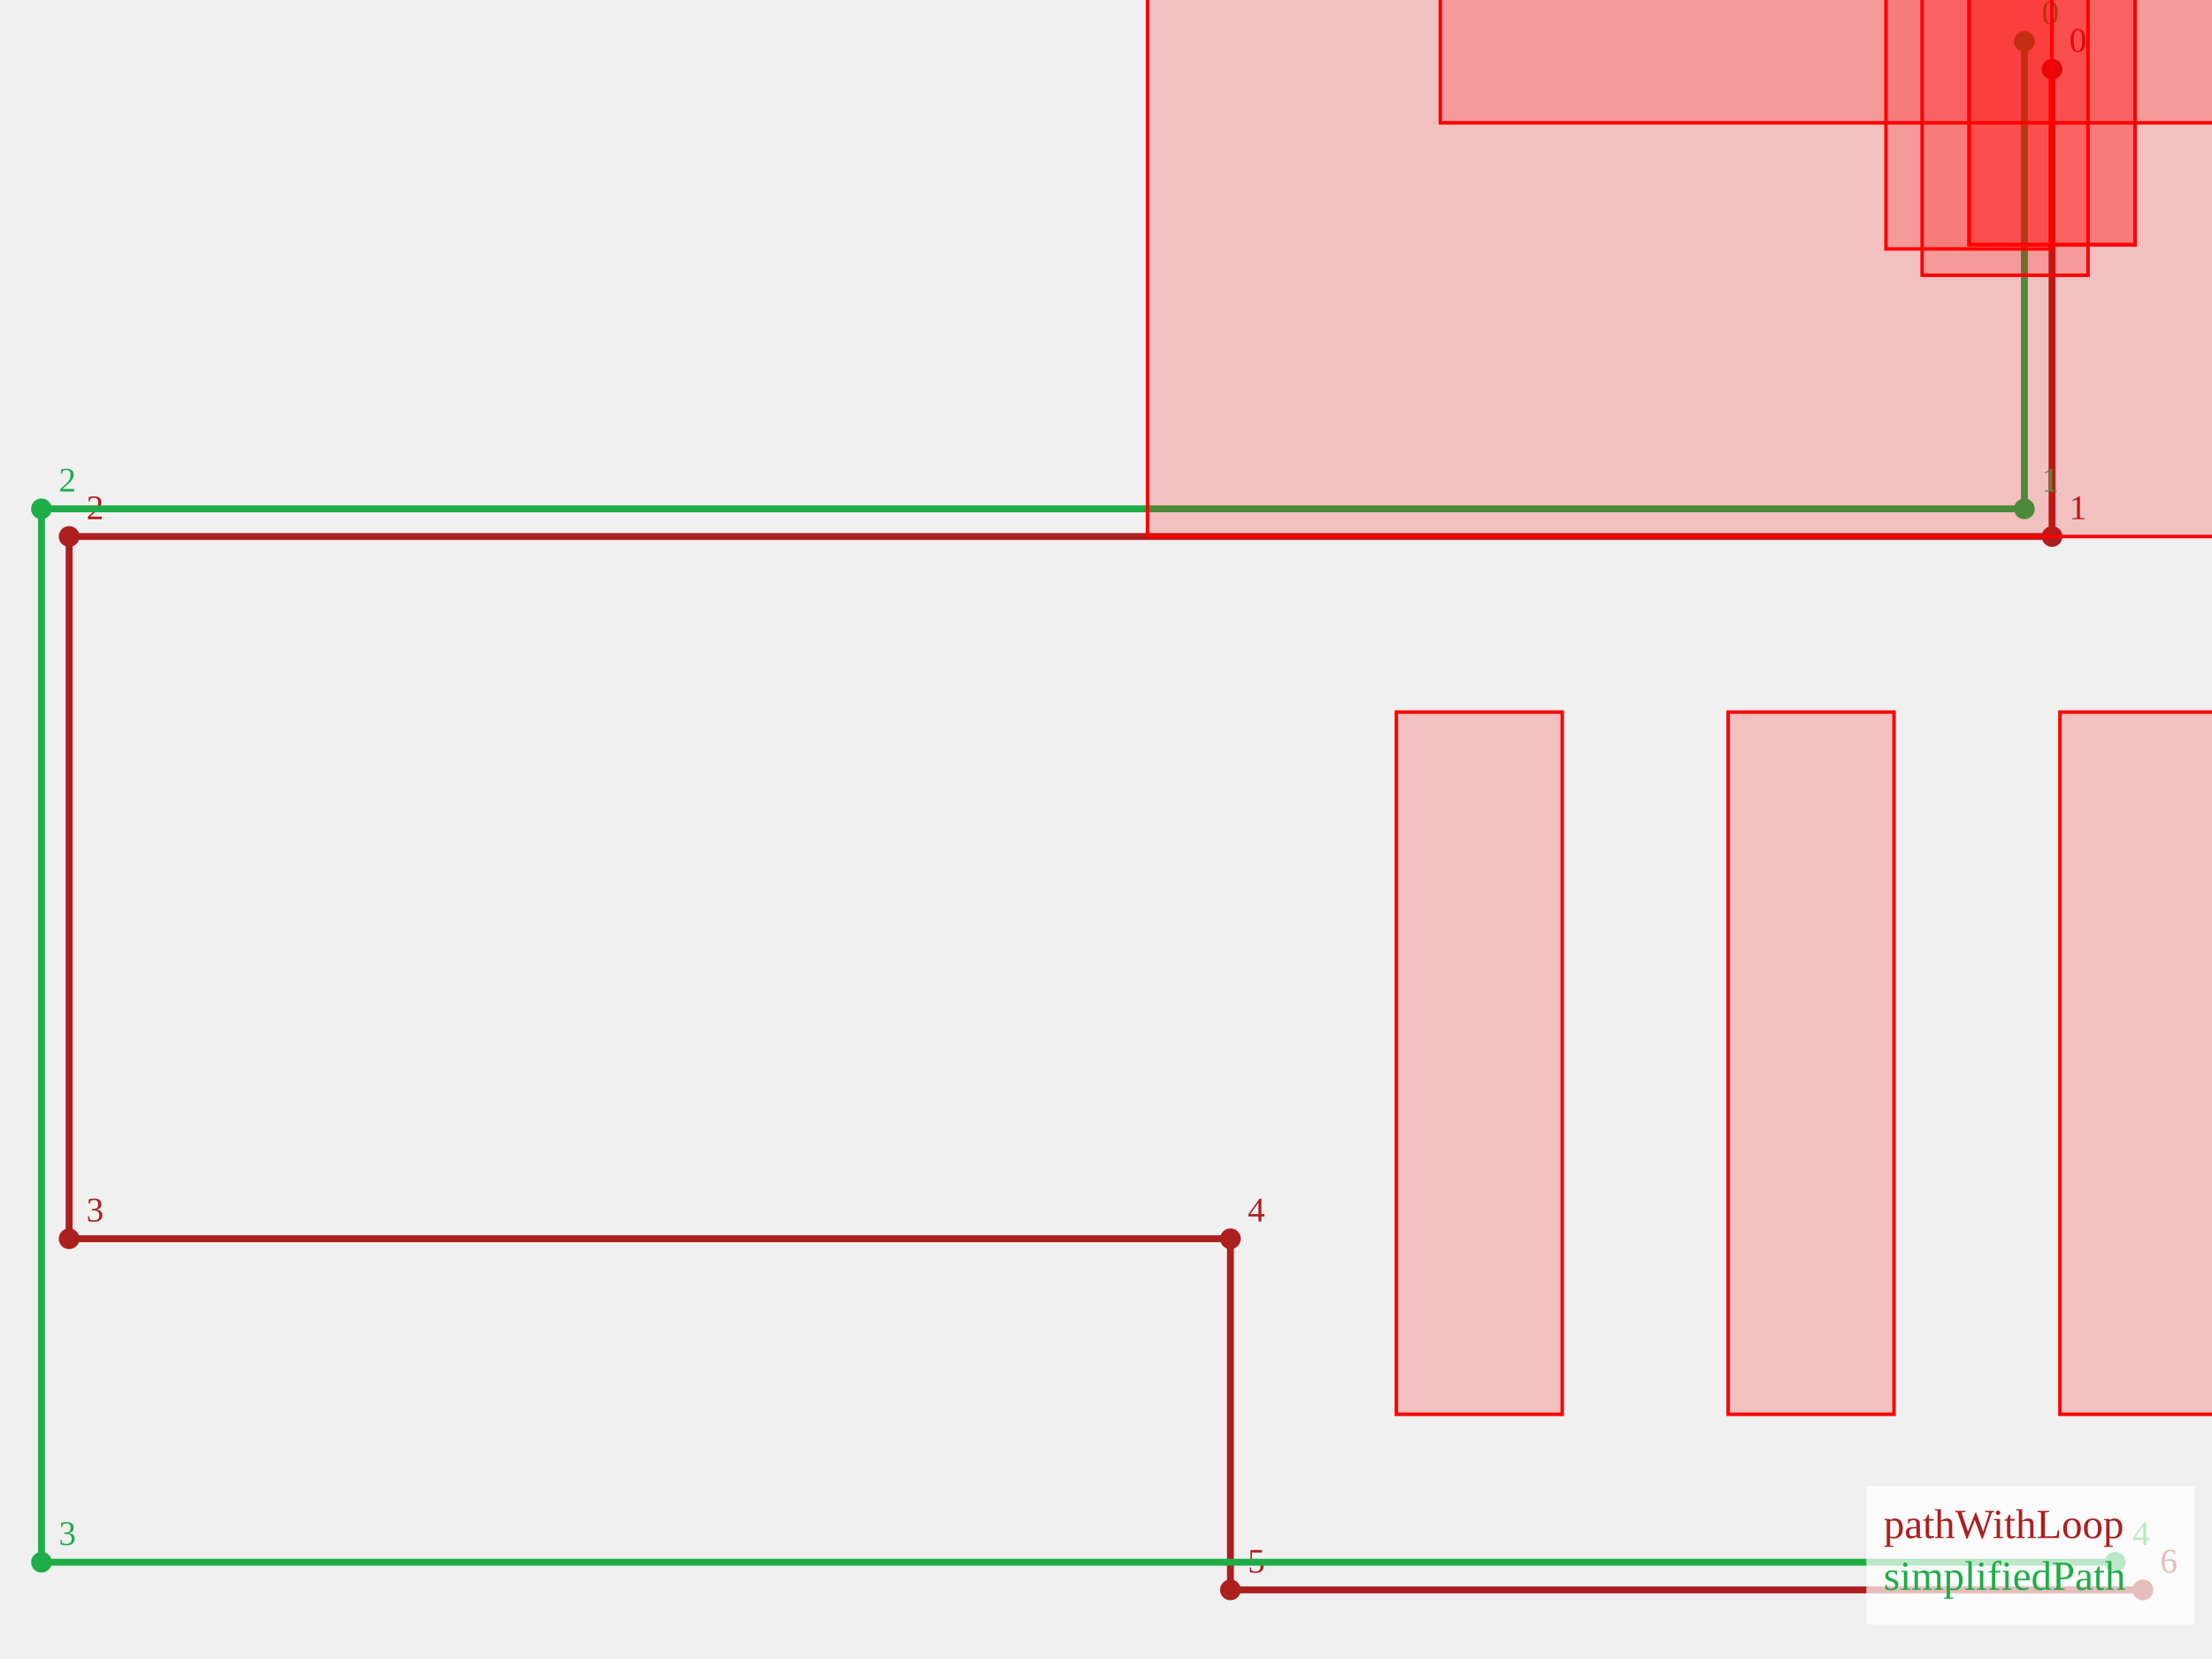
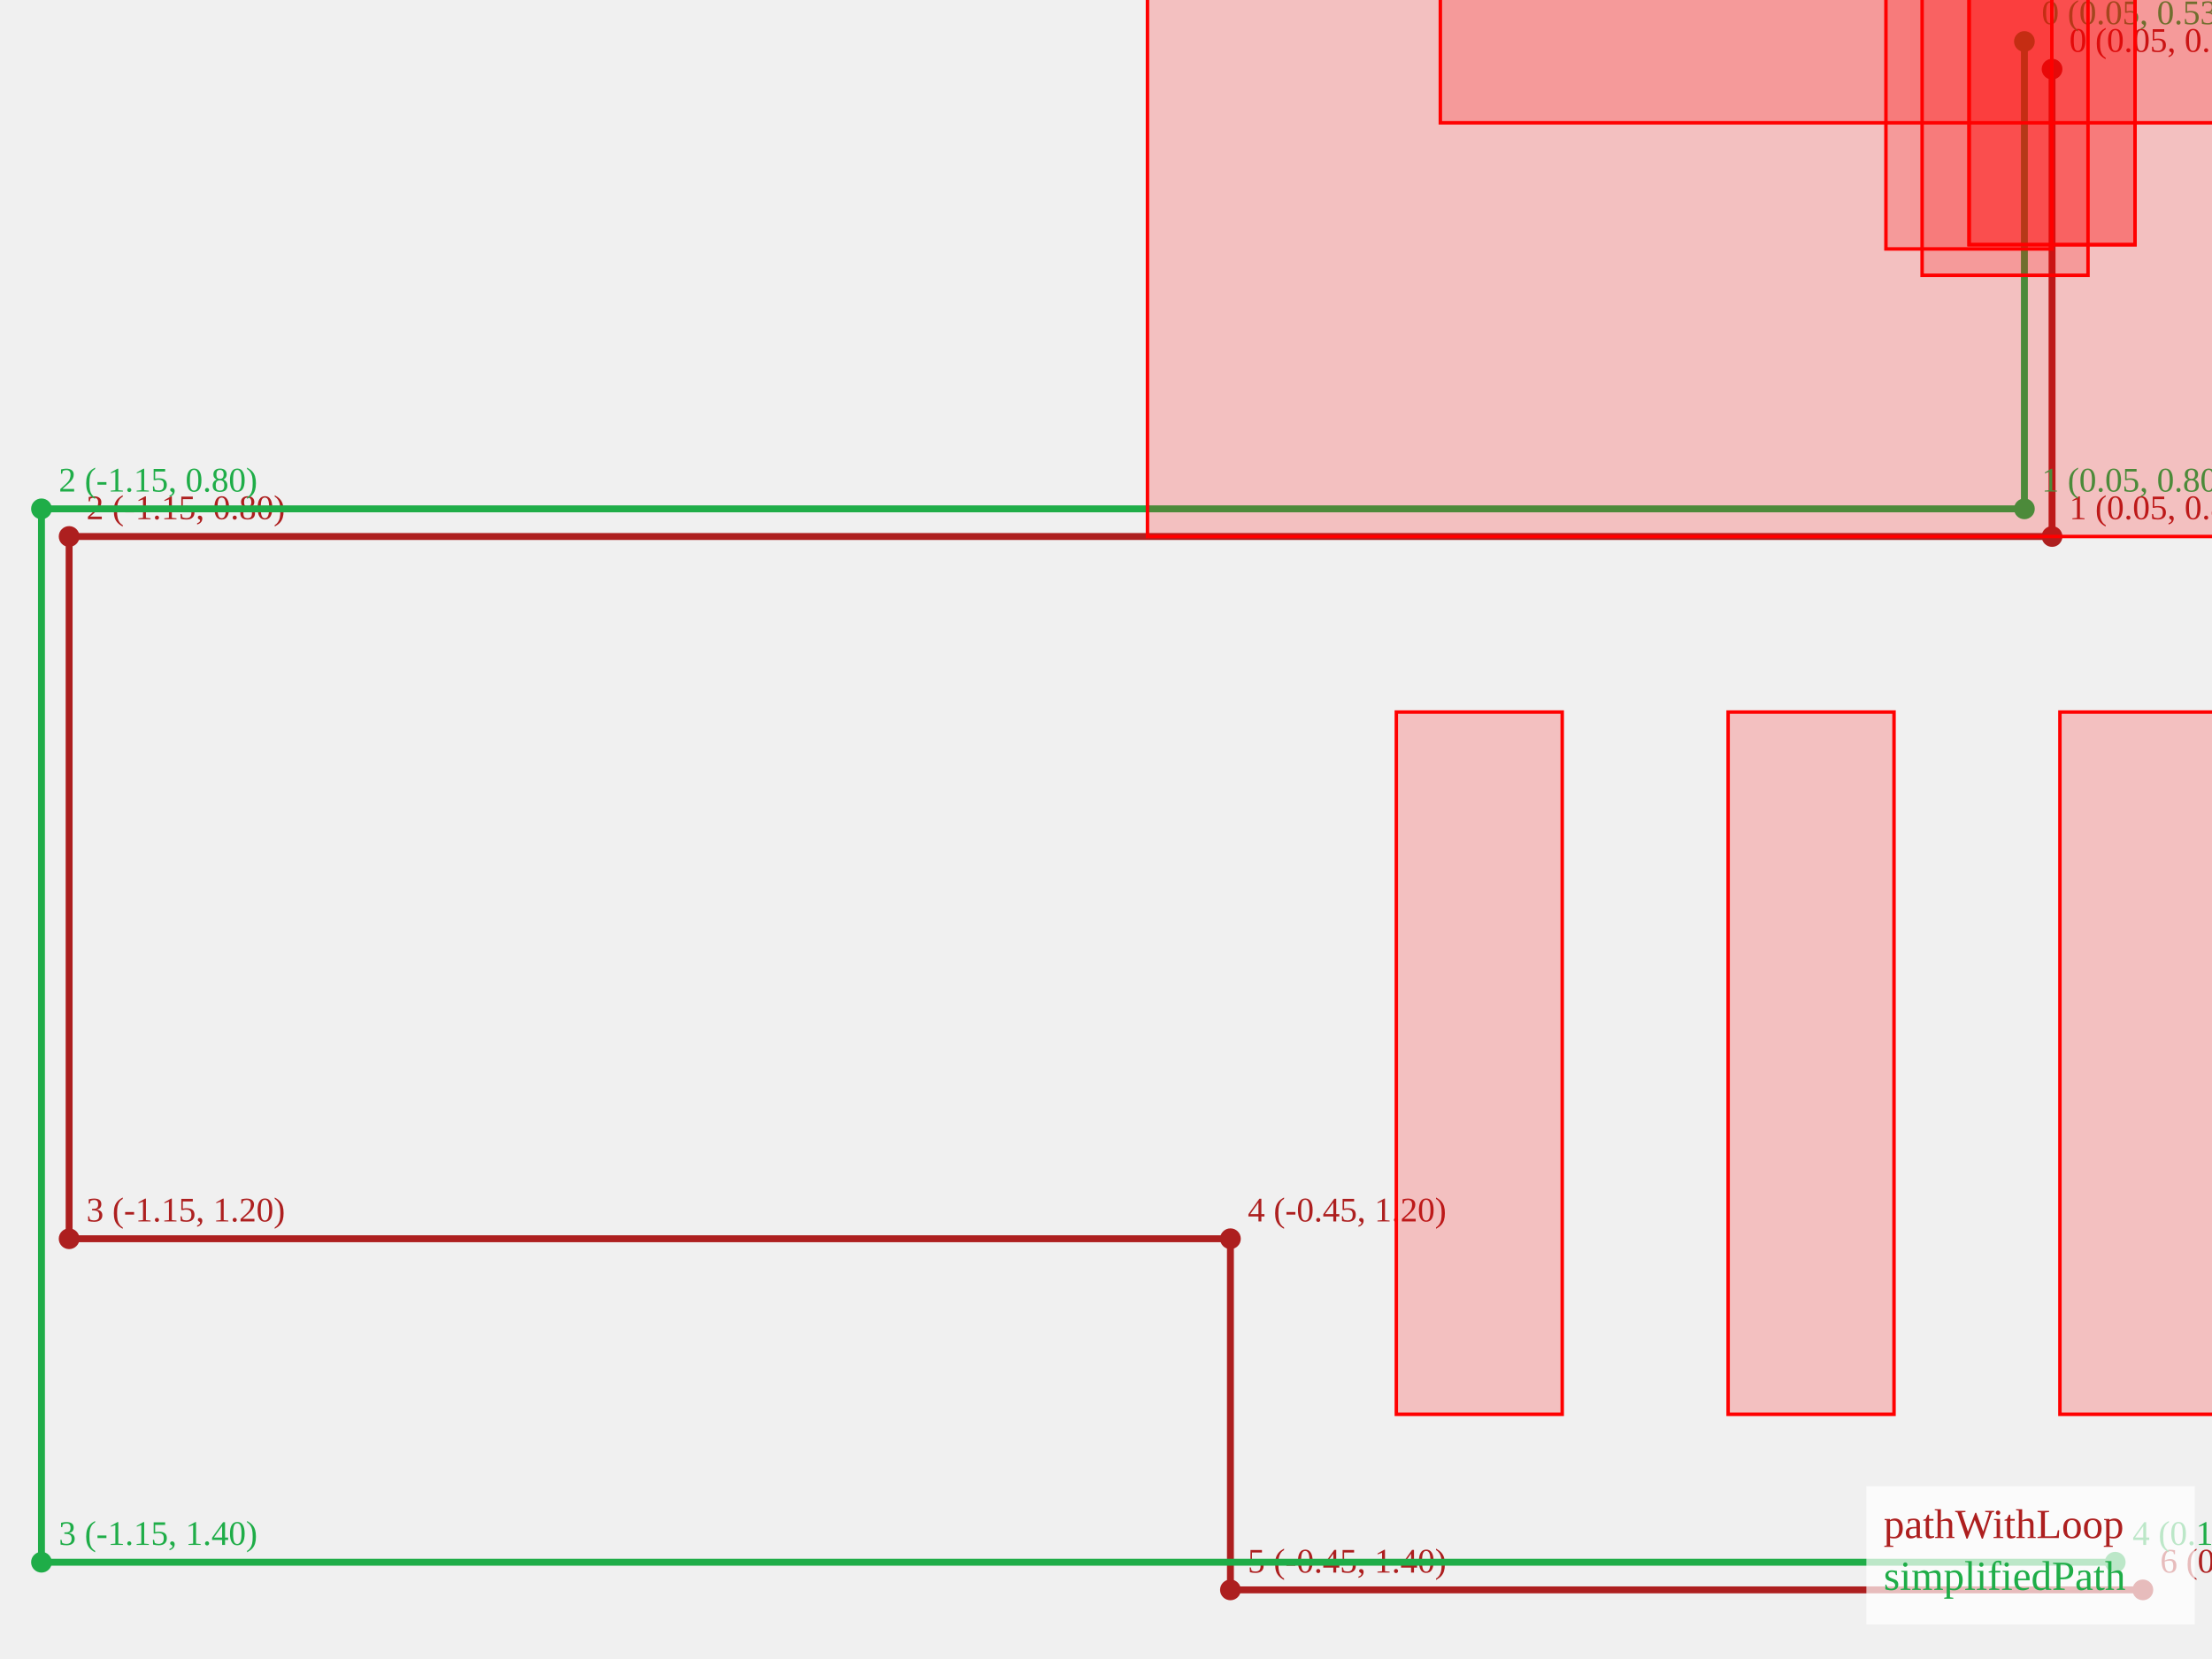
<svg xmlns="http://www.w3.org/2000/svg" width="640" height="480">
  <line x1="593.724" y1="20" x2="593.724" y2="155.224" stroke="hsl(0, 70%, 40%)" stroke-width="2" />
  <line x1="593.724" y1="155.224" x2="20" y2="155.224" stroke="hsl(0, 70%, 40%)" stroke-width="2" />
  <line x1="20" y1="155.224" x2="20" y2="358.408" stroke="hsl(0, 70%, 40%)" stroke-width="2" />
  <line x1="20" y1="358.408" x2="356" y2="358.408" stroke="hsl(0, 70%, 40%)" stroke-width="2" />
  <line x1="356" y1="358.408" x2="356" y2="460" stroke="hsl(0, 70%, 40%)" stroke-width="2" />
  <line x1="356" y1="460" x2="620" y2="460" stroke="hsl(0, 70%, 40%)" stroke-width="2" />
  <circle cx="593.724" cy="20" r="3" fill="hsl(0, 70%, 40%)" />
-   <text x="598.724" y="15" font-size="10" fill="hsl(0, 70%, 40%)">0</text>
+   <text x="598.724" y="15" font-size="10" fill="hsl(0, 70%, 40%)">0 (0.05, 0.53)</text>
  <circle cx="593.724" cy="155.224" r="3" fill="hsl(0, 70%, 40%)" />
-   <text x="598.724" y="150.224" font-size="10" fill="hsl(0, 70%, 40%)">1</text>
+   <text x="598.724" y="150.224" font-size="10" fill="hsl(0, 70%, 40%)">1 (0.05, 0.80)</text>
  <circle cx="20" cy="155.224" r="3" fill="hsl(0, 70%, 40%)" />
-   <text x="25" y="150.224" font-size="10" fill="hsl(0, 70%, 40%)">2</text>
+   <text x="25" y="150.224" font-size="10" fill="hsl(0, 70%, 40%)">2 (-1.15, 0.80)</text>
  <circle cx="20" cy="358.408" r="3" fill="hsl(0, 70%, 40%)" />
-   <text x="25" y="353.408" font-size="10" fill="hsl(0, 70%, 40%)">3</text>
+   <text x="25" y="353.408" font-size="10" fill="hsl(0, 70%, 40%)">3 (-1.15, 1.20)</text>
  <circle cx="356" cy="358.408" r="3" fill="hsl(0, 70%, 40%)" />
-   <text x="361" y="353.408" font-size="10" fill="hsl(0, 70%, 40%)">4</text>
+   <text x="361" y="353.408" font-size="10" fill="hsl(0, 70%, 40%)">4 (-0.45, 1.20)</text>
  <circle cx="356" cy="460" r="3" fill="hsl(0, 70%, 40%)" />
-   <text x="361" y="455" font-size="10" fill="hsl(0, 70%, 40%)">5</text>
+   <text x="361" y="455" font-size="10" fill="hsl(0, 70%, 40%)">5 (-0.45, 1.40)</text>
  <circle cx="620" cy="460" r="3" fill="hsl(0, 70%, 40%)" />
-   <text x="625" y="455" font-size="10" fill="hsl(0, 70%, 40%)">6</text>
+   <text x="625" y="455" font-size="10" fill="hsl(0, 70%, 40%)">6 (0.10, 1.40)</text>
  <line x1="585.724" y1="12" x2="585.724" y2="147.224" stroke="hsl(137.5, 70%, 40%)" stroke-width="2" />
  <line x1="585.724" y1="147.224" x2="12" y2="147.224" stroke="hsl(137.5, 70%, 40%)" stroke-width="2" />
  <line x1="12" y1="147.224" x2="12" y2="452" stroke="hsl(137.5, 70%, 40%)" stroke-width="2" />
  <line x1="12" y1="452" x2="612" y2="452" stroke="hsl(137.5, 70%, 40%)" stroke-width="2" />
  <circle cx="585.724" cy="12" r="3" fill="hsl(137.5, 70%, 40%)" />
-   <text x="590.724" y="7" font-size="10" fill="hsl(137.5, 70%, 40%)">0</text>
+   <text x="590.724" y="7" font-size="10" fill="hsl(137.5, 70%, 40%)">0 (0.05, 0.53)</text>
  <circle cx="585.724" cy="147.224" r="3" fill="hsl(137.5, 70%, 40%)" />
-   <text x="590.724" y="142.224" font-size="10" fill="hsl(137.5, 70%, 40%)">1</text>
+   <text x="590.724" y="142.224" font-size="10" fill="hsl(137.5, 70%, 40%)">1 (0.05, 0.80)</text>
  <circle cx="12" cy="147.224" r="3" fill="hsl(137.5, 70%, 40%)" />
-   <text x="17" y="142.224" font-size="10" fill="hsl(137.5, 70%, 40%)">2</text>
+   <text x="17" y="142.224" font-size="10" fill="hsl(137.5, 70%, 40%)">2 (-1.15, 0.80)</text>
  <circle cx="12" cy="452" r="3" fill="hsl(137.5, 70%, 40%)" />
-   <text x="17" y="447" font-size="10" fill="hsl(137.5, 70%, 40%)">3</text>
+   <text x="17" y="447" font-size="10" fill="hsl(137.5, 70%, 40%)">3 (-1.15, 1.40)</text>
  <circle cx="612" cy="452" r="3" fill="hsl(137.5, 70%, 40%)" />
-   <text x="617" y="447" font-size="10" fill="hsl(137.5, 70%, 40%)">4</text>
+   <text x="617" y="447" font-size="10" fill="hsl(137.5, 70%, 40%)">4 (0.10, 1.40)</text>
  <rect x="332" y="-657.513" width="480" height="812.737" fill="rgba(255,0,0,0.2)" stroke="red" stroke-width="1" />
  <rect x="221.6" y="-657.513" width="96" height="0" fill="rgba(255,0,0,0.2)" stroke="red" stroke-width="1" />
  <rect x="826.4" y="-708.309" width="96" height="101.592" fill="rgba(255,0,0,0.2)" stroke="red" stroke-width="1" />
  <rect x="416.735" y="-537.821" width="310.53" height="573.353" fill="rgba(255,0,0,0.2)" stroke="red" stroke-width="1" />
  <rect x="302.264" y="-378.134" width="539.471" height="253.978" fill="rgba(255,0,0,0.2)" stroke="red" stroke-width="1" />
  <rect x="302.264" y="-378.134" width="539.471" height="253.978" fill="rgba(255,0,0,0.2)" stroke="red" stroke-width="1" />
  <rect x="293.903" y="-464.492" width="556.193" height="426.696" fill="rgba(255,0,0,0.2)" stroke="red" stroke-width="1" />
  <rect x="692" y="-911.493" width="48" height="203.184" fill="rgba(255,0,0,0.2)" stroke="red" stroke-width="1" />
  <rect x="596" y="-911.493" width="48" height="203.184" fill="rgba(255,0,0,0.2)" stroke="red" stroke-width="1" />
  <rect x="500" y="-911.493" width="48" height="203.184" fill="rgba(255,0,0,0.2)" stroke="red" stroke-width="1" />
  <rect x="404" y="-911.493" width="48" height="203.184" fill="rgba(255,0,0,0.2)" stroke="red" stroke-width="1" />
  <rect x="404" y="206.02" width="48" height="203.184" fill="rgba(255,0,0,0.2)" stroke="red" stroke-width="1" />
  <rect x="500" y="206.02" width="48" height="203.184" fill="rgba(255,0,0,0.2)" stroke="red" stroke-width="1" />
  <rect x="596" y="206.02" width="48" height="203.184" fill="rgba(255,0,0,0.2)" stroke="red" stroke-width="1" />
  <rect x="692" y="206.02" width="48" height="203.184" fill="rgba(255,0,0,0.2)" stroke="red" stroke-width="1" />
  <rect x="545.872" y="-574.314" width="48" height="203.184" fill="rgba(255,0,0,0.2)" stroke="red" stroke-width="1" />
  <rect x="545.655" y="-131.16" width="48" height="203.184" fill="rgba(255,0,0,0.2)" stroke="red" stroke-width="1" />
  <rect x="569.986" y="-573.085" width="48" height="203.184" fill="rgba(255,0,0,0.2)" stroke="red" stroke-width="1" />
  <rect x="569.724" y="-132.388" width="48" height="203.184" fill="rgba(255,0,0,0.2)" stroke="red" stroke-width="1" />
  <rect x="569.986" y="-573.085" width="48" height="203.184" fill="rgba(255,0,0,0.2)" stroke="red" stroke-width="1" />
  <rect x="569.724" y="-132.388" width="48" height="203.184" fill="rgba(255,0,0,0.2)" stroke="red" stroke-width="1" />
  <rect x="555.863" y="-581.933" width="48" height="203.184" fill="rgba(255,0,0,0.2)" stroke="red" stroke-width="1" />
  <rect x="556.125" y="-123.54" width="48" height="203.184" fill="rgba(255,0,0,0.2)" stroke="red" stroke-width="1" />
  <rect x="668" y="282.214" width="96" height="152.388" fill="rgba(255,0,0,0.2)" stroke="red" stroke-width="1" />
  <rect x="668" y="-936.891" width="96" height="152.388" fill="rgba(255,0,0,0.2)" stroke="red" stroke-width="1" />
  <rect x="545.986" y="-598.483" width="96" height="152.388" fill="rgba(255,0,0,0.2)" stroke="red" stroke-width="1" />
  <g transform="translate(540, 430)">
    <rect x="0" y="0" width="95" height="40" fill="white" opacity="0.7" />
    <text x="5" y="15" font-size="12" fill="hsl(0, 70%, 40%)">pathWithLoop</text>
    <text x="5" y="30" font-size="12" fill="hsl(137.5, 70%, 40%)">simplifiedPath</text>
  </g>
</svg>
